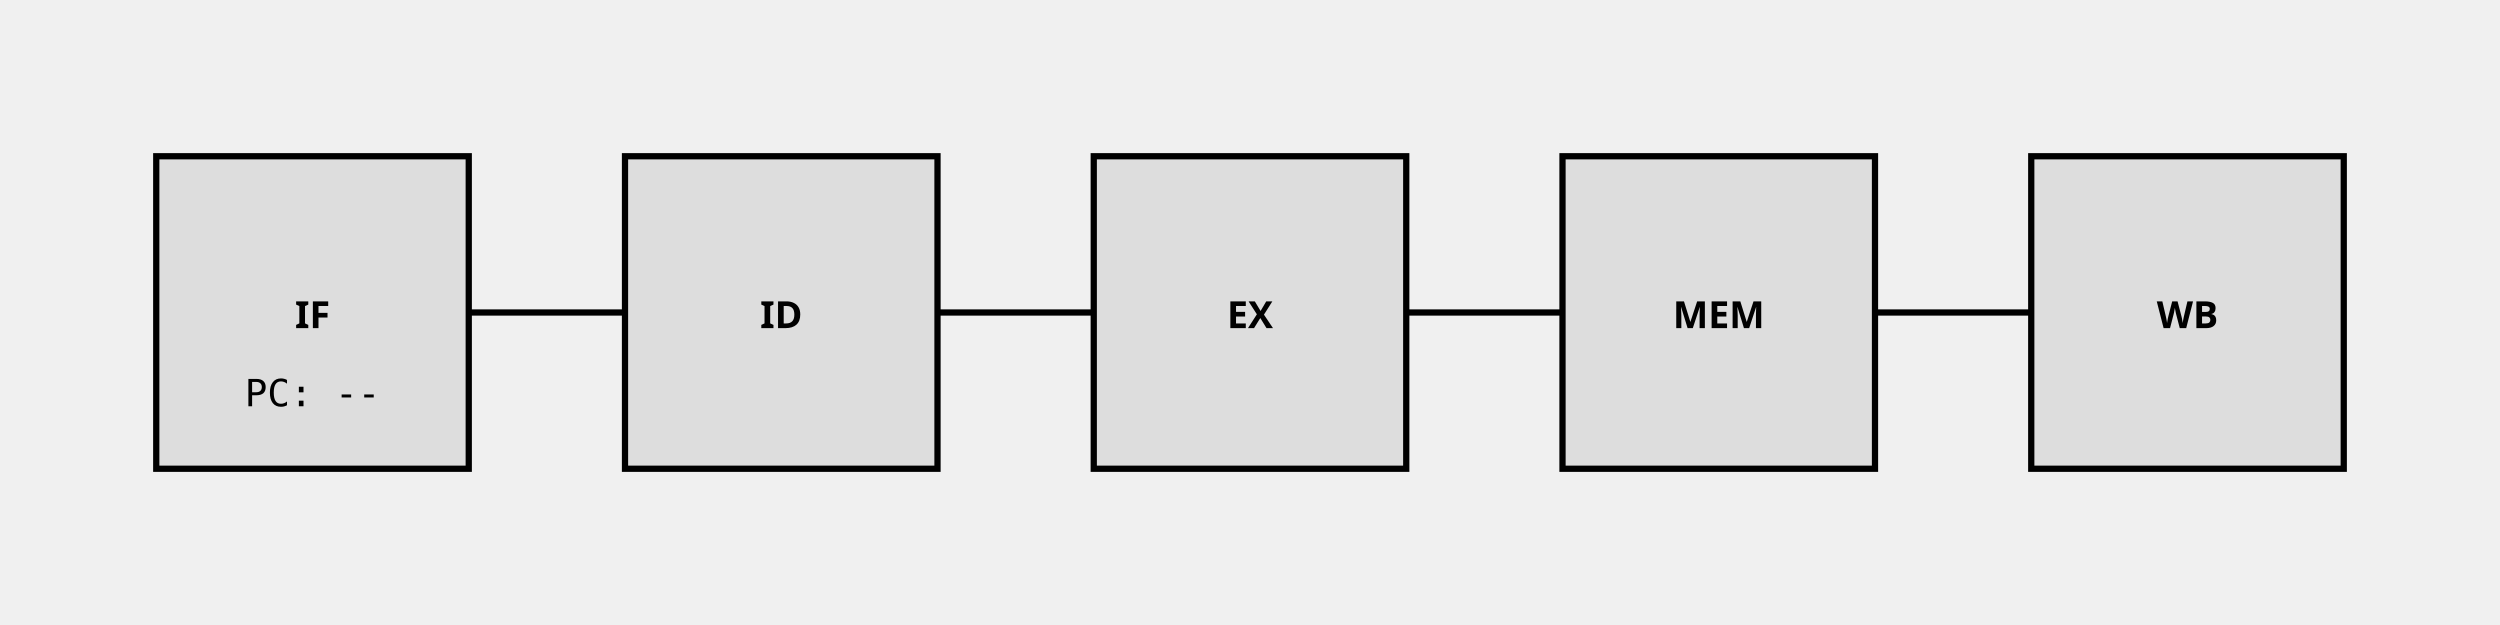
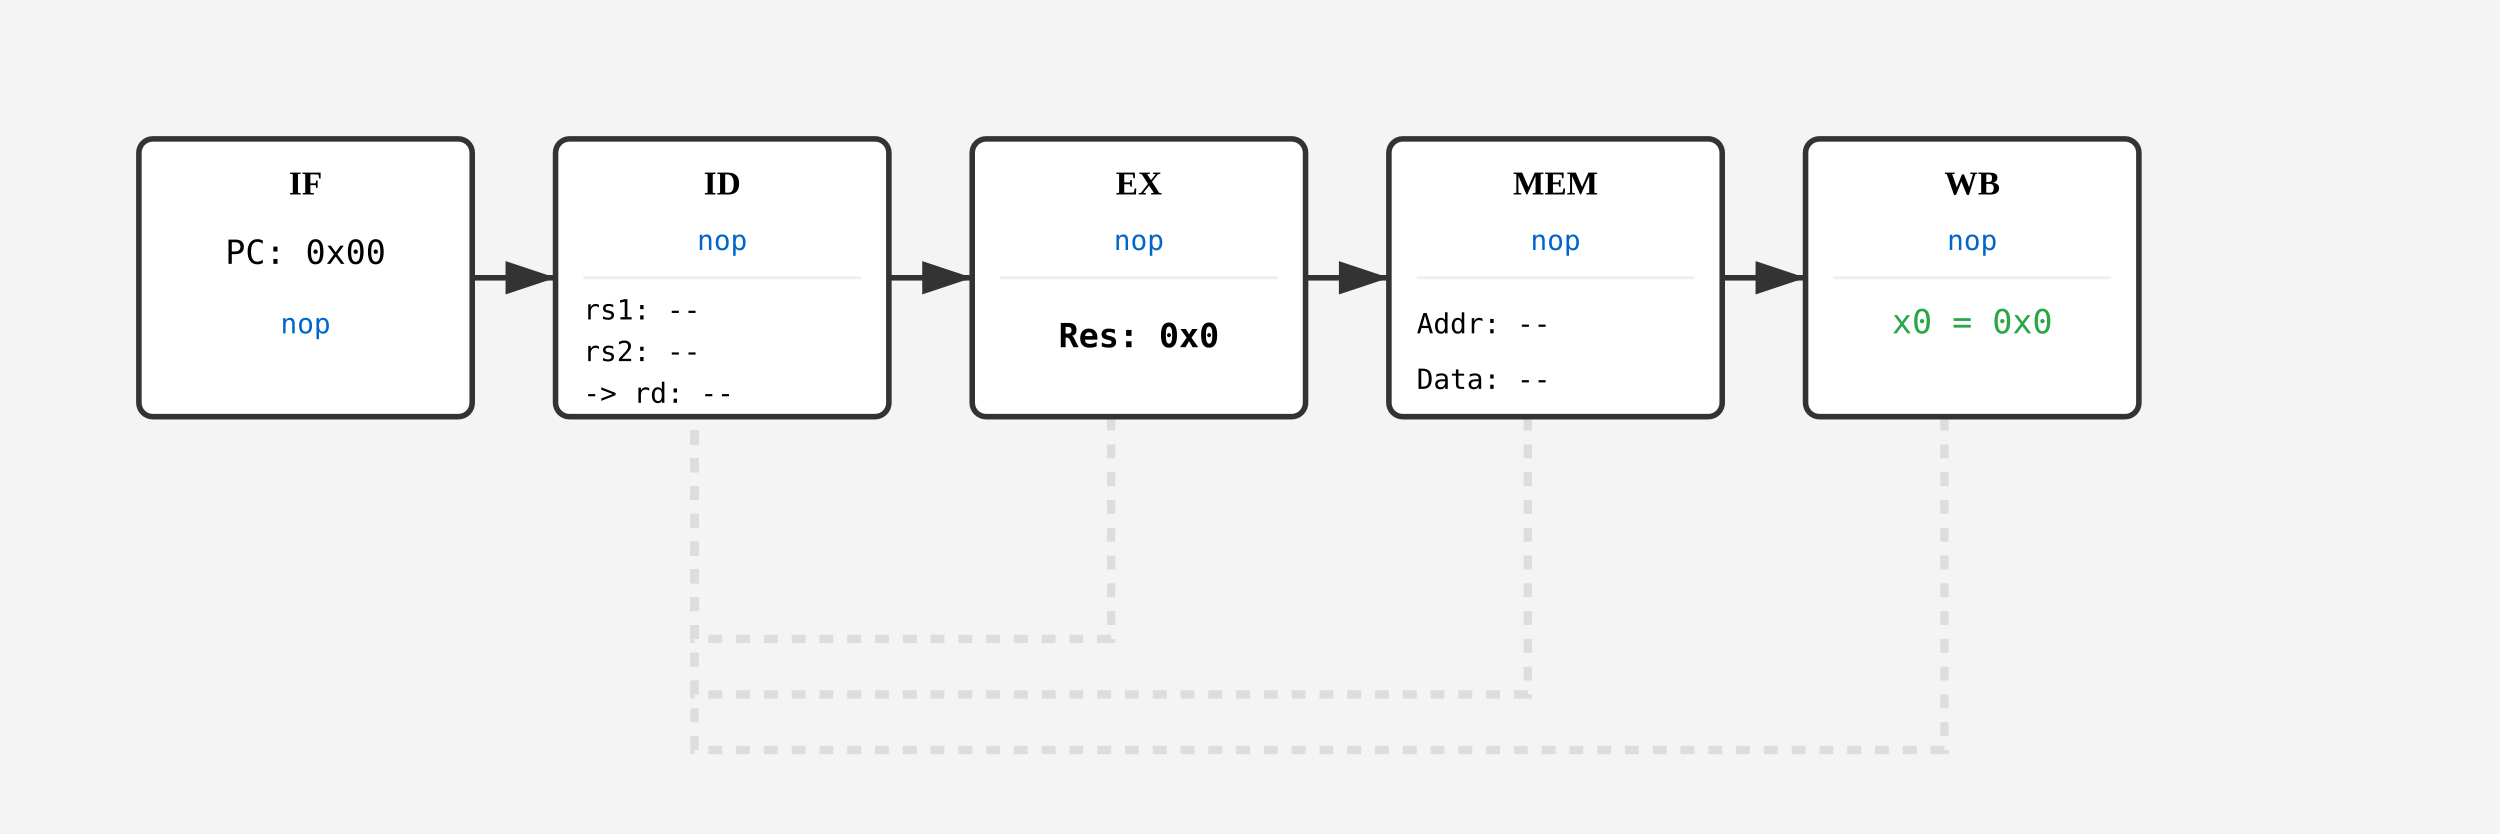
- <svg xmlns="http://www.w3.org/2000/svg" width="800" height="200" viewBox="0 0 800 200">
-   <rect width="800" height="200" fill="#f0f0f0" />
-   <g id="group-if">
-     <rect id="stage-if" x="50" y="50" width="100" height="100" fill="#ddd" stroke="black" stroke-width="2" />
-     <text x="100" y="105" text-anchor="middle" font-family="sans-serif" font-weight="bold">IF</text>
-     <text id="text-pc-if" x="100" y="130" text-anchor="middle" font-family="monospace" font-size="12">PC: --</text>
+ <svg xmlns="http://www.w3.org/2000/svg" width="900" height="300" viewBox="0 0 900 300">
+   <defs>
+     <marker id="arrow" markerWidth="10" markerHeight="10" refX="9" refY="3" orient="auto" markerUnits="strokeWidth">
+       <path d="M0,0 L0,6 L9,3 z" fill="#333" />
+     </marker>
+   </defs>
+   <rect width="900" height="300" fill="#f4f4f4" />
+   <path id="fwd-ex-id" d="M 400 150 L 400 230 L 250 230 L 250 150" fill="none" stroke="#ddd" stroke-width="3" stroke-dasharray="5,5" />
+   <path id="fwd-mem-id" d="M 550 150 L 550 250 L 250 250 L 250 150" fill="none" stroke="#ddd" stroke-width="3" stroke-dasharray="5,5" />
+   <path id="fwd-wb-id" d="M 700 150 L 700 270 L 250 270 L 250 150" fill="none" stroke="#ddd" stroke-width="3" stroke-dasharray="5,5" />
+   <g id="group-if" transform="translate(50, 50)">
+     <rect id="stage-if" width="120" height="100" rx="5" fill="white" stroke="#333" stroke-width="2" />
+     <text x="60" y="20" text-anchor="middle" font-weight="bold">IF</text>
+     <text id="txt-pc-if" x="60" y="45" text-anchor="middle" font-family="monospace" font-size="12">PC: 0x00</text>
+     <text id="txt-asm-if" x="60" y="70" text-anchor="middle" font-family="monospace" font-size="10" fill="#0066cc">nop</text>
  </g>
-   <g id="group-id">
-     <rect id="stage-id" x="200" y="50" width="100" height="100" fill="#ddd" stroke="black" stroke-width="2" />
-     <text x="250" y="105" text-anchor="middle" font-family="sans-serif" font-weight="bold">ID</text>
+   <g id="group-id" transform="translate(200, 50)">
+     <rect id="stage-id" width="120" height="100" rx="5" fill="white" stroke="#333" stroke-width="2" />
+     <text x="60" y="20" text-anchor="middle" font-weight="bold">ID</text>
+     <text id="txt-asm-id" x="60" y="40" text-anchor="middle" font-family="monospace" font-size="10" fill="#0066cc">nop</text>
+     <line x1="10" y1="50" x2="110" y2="50" stroke="#eee" />
+     <text id="txt-rs1-id" x="10" y="65" font-family="monospace" font-size="10">rs1: --</text>
+     <text id="txt-rs2-id" x="10" y="80" font-family="monospace" font-size="10">rs2: --</text>
+     <text id="txt-rd-id" x="10" y="95" font-family="monospace" font-size="10">-&gt; rd: --</text>
  </g>
-   <g id="group-ex">
-     <rect id="stage-ex" x="350" y="50" width="100" height="100" fill="#ddd" stroke="black" stroke-width="2" />
-     <text x="400" y="105" text-anchor="middle" font-family="sans-serif" font-weight="bold">EX</text>
+   <g id="group-ex" transform="translate(350, 50)">
+     <rect id="stage-ex" width="120" height="100" rx="5" fill="white" stroke="#333" stroke-width="2" />
+     <text x="60" y="20" text-anchor="middle" font-weight="bold">EX</text>
+     <text id="txt-asm-ex" x="60" y="40" text-anchor="middle" font-family="monospace" font-size="10" fill="#0066cc">nop</text>
+     <line x1="10" y1="50" x2="110" y2="50" stroke="#eee" />
+     <text id="txt-alu-ex" x="60" y="75" text-anchor="middle" font-family="monospace" font-size="12" font-weight="bold">Res: 0x0</text>
  </g>
-   <g id="group-mem">
-     <rect id="stage-mem" x="500" y="50" width="100" height="100" fill="#ddd" stroke="black" stroke-width="2" />
-     <text x="550" y="105" text-anchor="middle" font-family="sans-serif" font-weight="bold">MEM</text>
+   <g id="group-mem" transform="translate(500, 50)">
+     <rect id="stage-mem" width="120" height="100" rx="5" fill="white" stroke="#333" stroke-width="2" />
+     <text x="60" y="20" text-anchor="middle" font-weight="bold">MEM</text>
+     <text id="txt-asm-mem" x="60" y="40" text-anchor="middle" font-family="monospace" font-size="10" fill="#0066cc">nop</text>
+     <line x1="10" y1="50" x2="110" y2="50" stroke="#eee" />
+     <text id="txt-mem-addr" x="10" y="70" font-family="monospace" font-size="10">Addr: --</text>
+     <text id="txt-mem-data" x="10" y="90" font-family="monospace" font-size="10">Data: --</text>
  </g>
-   <g id="group-wb">
-     <rect id="stage-wb" x="650" y="50" width="100" height="100" fill="#ddd" stroke="black" stroke-width="2" />
-     <text x="700" y="105" text-anchor="middle" font-family="sans-serif" font-weight="bold">WB</text>
+   <g id="group-wb" transform="translate(650, 50)">
+     <rect id="stage-wb" width="120" height="100" rx="5" fill="white" stroke="#333" stroke-width="2" />
+     <text x="60" y="20" text-anchor="middle" font-weight="bold">WB</text>
+     <text id="txt-asm-wb" x="60" y="40" text-anchor="middle" font-family="monospace" font-size="10" fill="#0066cc">nop</text>
+     <line x1="10" y1="50" x2="110" y2="50" stroke="#eee" />
+     <text id="txt-wb-reg" x="60" y="70" text-anchor="middle" font-family="monospace" font-size="12" fill="#28a745">x0 = 0x0</text>
  </g>
-   <line x1="150" y1="100" x2="200" y2="100" stroke="black" stroke-width="2" marker-end="url(#arrow)" />
-   <line x1="300" y1="100" x2="350" y2="100" stroke="black" stroke-width="2" marker-end="url(#arrow)" />
-   <line x1="450" y1="100" x2="500" y2="100" stroke="black" stroke-width="2" marker-end="url(#arrow)" />
-   <line x1="600" y1="100" x2="650" y2="100" stroke="black" stroke-width="2" marker-end="url(#arrow)" />
+   <line x1="170" y1="100" x2="200" y2="100" stroke="#333" stroke-width="2" marker-end="url(#arrow)" />
+   <line x1="320" y1="100" x2="350" y2="100" stroke="#333" stroke-width="2" marker-end="url(#arrow)" />
+   <line x1="470" y1="100" x2="500" y2="100" stroke="#333" stroke-width="2" marker-end="url(#arrow)" />
+   <line x1="620" y1="100" x2="650" y2="100" stroke="#333" stroke-width="2" marker-end="url(#arrow)" />
</svg>
